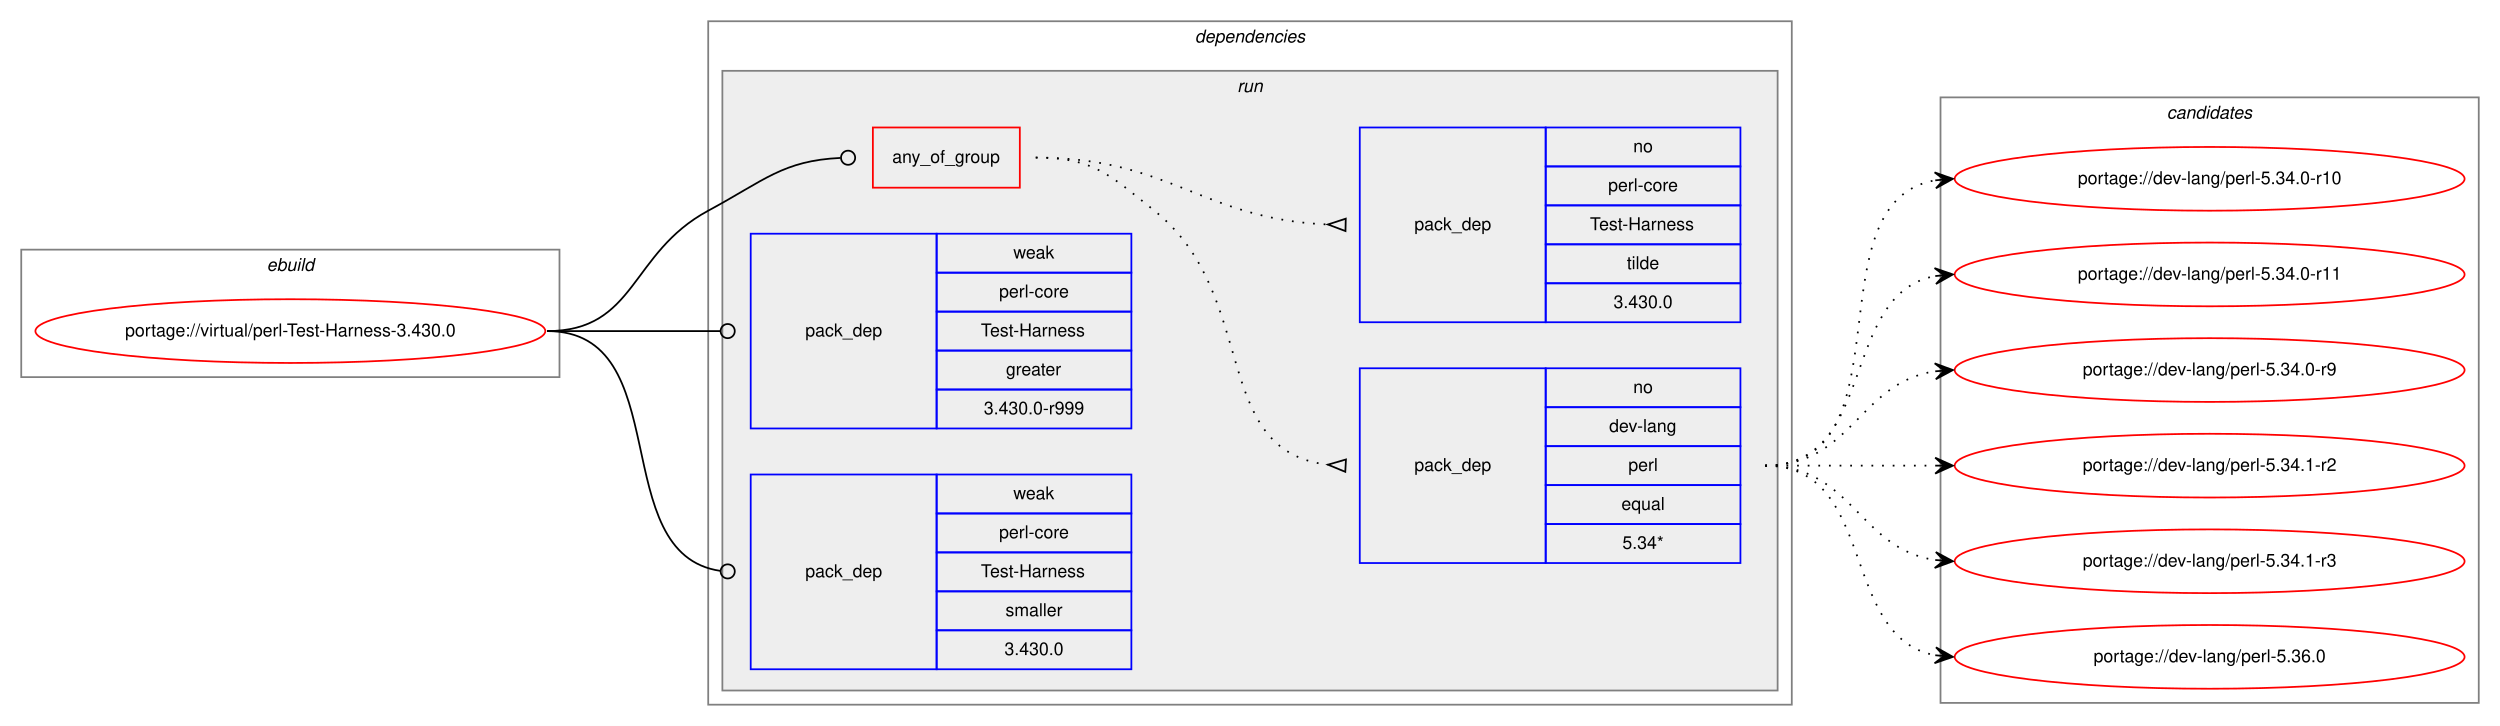
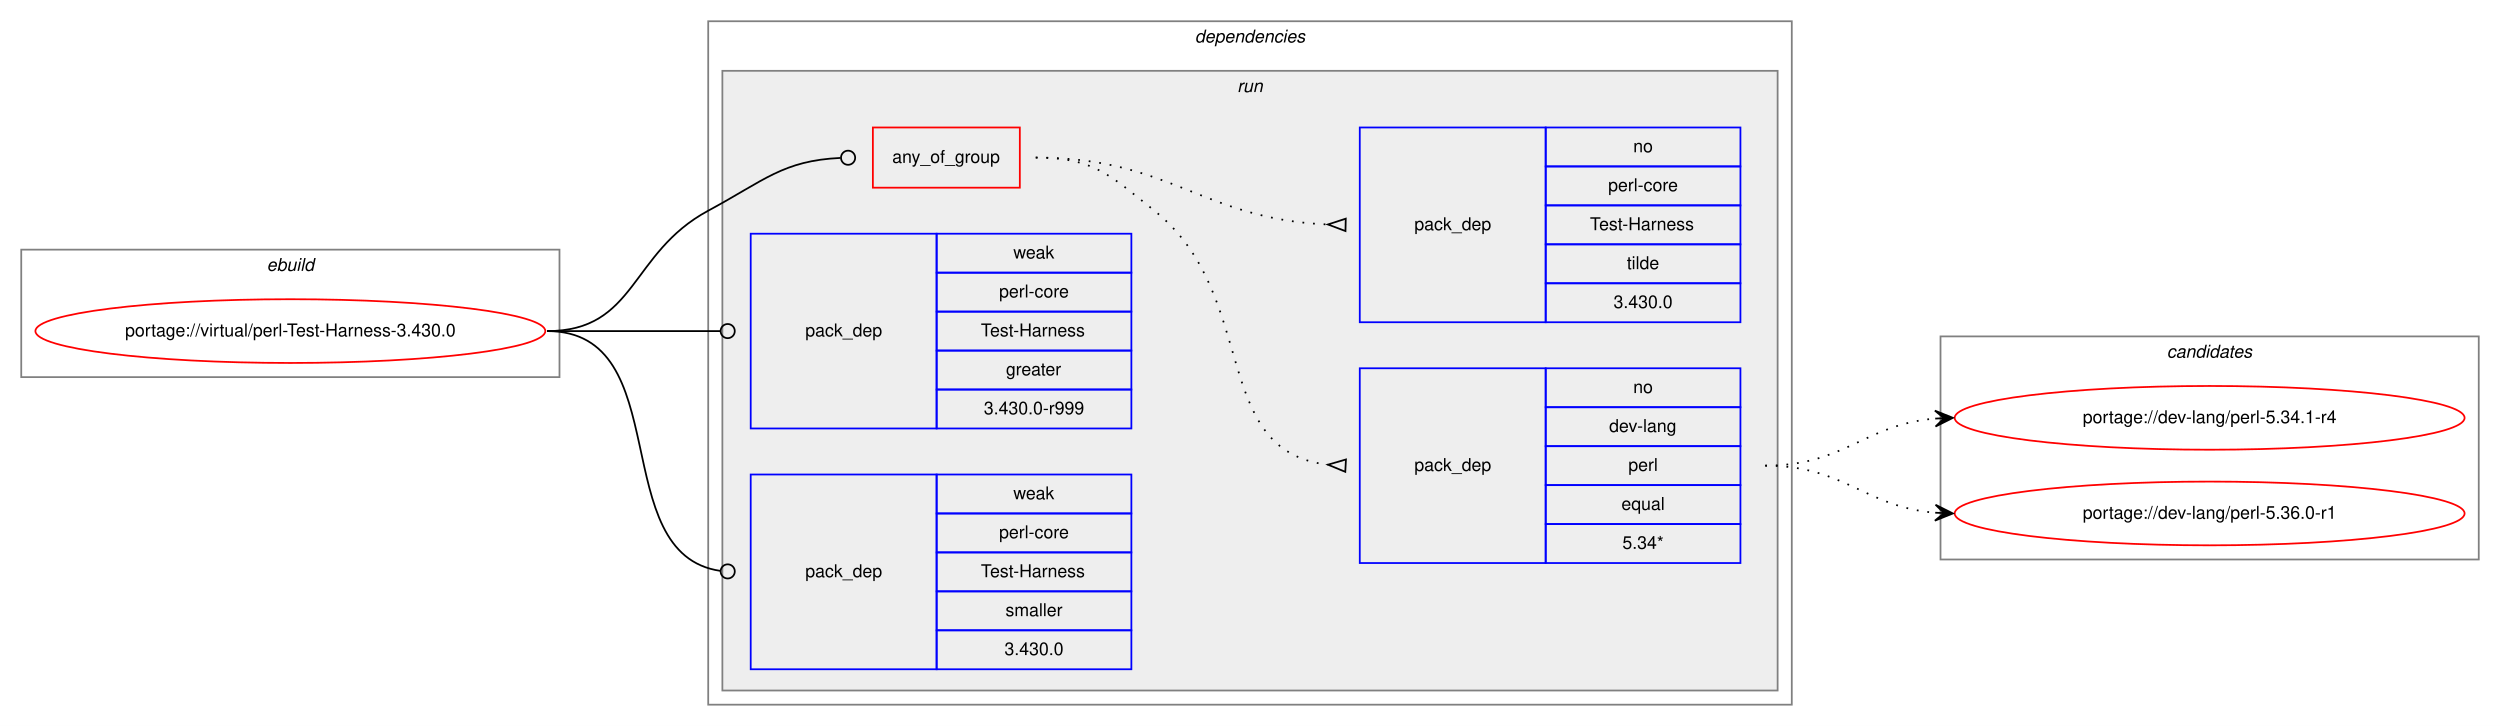
<svg xmlns="http://www.w3.org/2000/svg" xmlns:xlink="http://www.w3.org/1999/xlink" width="1412pt" height="410pt" viewBox="0.00 0.00 1412.00 410.00">
  <g id="graph0" class="graph" transform="scale(1 1) rotate(0) translate(4 406)">
    <polygon fill="white" stroke="transparent" points="-4,4 -4,-406 1408,-406 1408,4 -4,4" />
    <g id="clust1" class="cluster">
      <polygon fill="none" stroke="gray" points="8,-193 8,-265 312,-265 312,-193 8,-193" />
      <text text-anchor="start" x="146.66" y="-253" font-family="Helvetica,sans-Serif" font-style="italic" font-size="10.00">ebuild</text>
    </g>
    <g id="clust2" class="cluster">
      <polygon fill="none" stroke="gray" points="396,-8 396,-394 1008,-394 1008,-8 396,-8" />
      <text text-anchor="start" x="670.88" y="-382" font-family="Helvetica,sans-Serif" font-style="italic" font-size="10.00">dependencies</text>
    </g>
    <g id="clust5" class="cluster">
      <polygon fill="#eeeeee" stroke="gray" points="404,-16 404,-366 1000,-366 1000,-16 404,-16" />
      <text text-anchor="start" x="694.78" y="-354" font-family="Helvetica,sans-Serif" font-style="italic" font-size="10.00">run</text>
    </g>
    <g id="clust11" class="cluster">
-       <polygon fill="none" stroke="gray" points="1092,-9 1092,-351 1396,-351 1396,-9 1092,-9" />
-       <text text-anchor="start" x="1219.82" y="-339" font-family="Helvetica,sans-Serif" font-style="italic" font-size="10.00">candidates</text>
+       <polygon fill="none" stroke="gray" points="1092,-90 1092,-216 1396,-216 1396,-90 1092,-90" />
+       <text text-anchor="start" x="1219.82" y="-204" font-family="Helvetica,sans-Serif" font-style="italic" font-size="10.00">candidates</text>
    </g>
    <g id="node1" class="node">
      <g id="a_node1">
        <a xlink:href="../virtual/perl-Test-Harness-3.430.0.svg" xlink:title="portage://virtual/perl-Test-Harness-3.430.0">
          <ellipse fill="none" stroke="red" cx="160" cy="-219" rx="144" ry="18" />
          <text text-anchor="middle" x="160" y="-216" font-family="Helvetica,sans-Serif" font-size="10.00">portage://virtual/perl-Test-Harness-3.430.0</text>
        </a>
      </g>
    </g>
    <g id="node2" class="node">
      <polygon fill="none" stroke="red" points="489,-300 489,-334 572,-334 572,-300 489,-300" />
      <text text-anchor="start" x="499.93" y="-314" font-family="Helvetica,sans-Serif" font-size="10.00">any_of_group</text>
    </g>
    <g id="edge3" class="edge">
      <path fill="none" stroke="black" d="M305,-219C355.49,-219 351.55,-263.05 396,-287 427.97,-304.23 438.26,-315.27 470.74,-316.81" />
      <ellipse fill="none" stroke="black" cx="475" cy="-316.91" rx="4" ry="4" />
    </g>
    <g id="node5" class="node">
      <polygon fill="none" stroke="blue" points="420,-164 420,-274 525,-274 525,-164 420,-164" />
      <text text-anchor="start" x="450.82" y="-216" font-family="Helvetica,sans-Serif" font-size="10.00">pack_dep</text>
      <polygon fill="none" stroke="blue" points="525,-252 525,-274 635,-274 635,-252 525,-252" />
      <text text-anchor="start" x="568.33" y="-260" font-family="Helvetica,sans-Serif" font-size="10.00">weak</text>
      <polygon fill="none" stroke="blue" points="525,-230 525,-252 635,-252 635,-230 525,-230" />
      <text text-anchor="start" x="560.28" y="-238" font-family="Helvetica,sans-Serif" font-size="10.00">perl-core</text>
      <polygon fill="none" stroke="blue" points="525,-208 525,-230 635,-230 635,-208 525,-208" />
      <text text-anchor="start" x="550" y="-216" font-family="Helvetica,sans-Serif" font-size="10.00">Test-Harness</text>
      <polygon fill="none" stroke="blue" points="525,-186 525,-208 635,-208 635,-186 525,-186" />
      <text text-anchor="start" x="564.16" y="-194" font-family="Helvetica,sans-Serif" font-size="10.00">greater</text>
      <polygon fill="none" stroke="blue" points="525,-164 525,-186 635,-186 635,-164 525,-164" />
      <text text-anchor="start" x="551.66" y="-172" font-family="Helvetica,sans-Serif" font-size="10.00">3.430.0-r999</text>
    </g>
    <g id="edge4" class="edge">
      <path fill="none" stroke="black" d="M305,-219C349.26,-219 362.33,-219 402.82,-219" />
      <ellipse fill="none" stroke="black" cx="407" cy="-219" rx="4" ry="4" />
    </g>
    <g id="node6" class="node">
      <polygon fill="none" stroke="blue" points="420,-28 420,-138 525,-138 525,-28 420,-28" />
      <text text-anchor="start" x="450.82" y="-80" font-family="Helvetica,sans-Serif" font-size="10.00">pack_dep</text>
      <polygon fill="none" stroke="blue" points="525,-116 525,-138 635,-138 635,-116 525,-116" />
      <text text-anchor="start" x="568.33" y="-124" font-family="Helvetica,sans-Serif" font-size="10.00">weak</text>
      <polygon fill="none" stroke="blue" points="525,-94 525,-116 635,-116 635,-94 525,-94" />
      <text text-anchor="start" x="560.28" y="-102" font-family="Helvetica,sans-Serif" font-size="10.00">perl-core</text>
      <polygon fill="none" stroke="blue" points="525,-72 525,-94 635,-94 635,-72 525,-72" />
      <text text-anchor="start" x="550" y="-80" font-family="Helvetica,sans-Serif" font-size="10.00">Test-Harness</text>
      <polygon fill="none" stroke="blue" points="525,-50 525,-72 635,-72 635,-50 525,-50" />
      <text text-anchor="start" x="563.89" y="-58" font-family="Helvetica,sans-Serif" font-size="10.00">smaller</text>
      <polygon fill="none" stroke="blue" points="525,-28 525,-50 635,-50 635,-28 525,-28" />
      <text text-anchor="start" x="563.32" y="-36" font-family="Helvetica,sans-Serif" font-size="10.00">3.430.0</text>
    </g>
    <g id="edge5" class="edge">
      <path fill="none" stroke="black" d="M305,-219C378.79,-219 337.7,-92.91 402.97,-83.55" />
      <ellipse fill="none" stroke="black" cx="407.01" cy="-83.27" rx="4" ry="4" />
    </g>
    <g id="node3" class="node">
      <polygon fill="none" stroke="blue" points="764,-88 764,-198 869,-198 869,-88 764,-88" />
      <text text-anchor="start" x="794.82" y="-140" font-family="Helvetica,sans-Serif" font-size="10.00">pack_dep</text>
      <polygon fill="none" stroke="blue" points="869,-176 869,-198 979,-198 979,-176 869,-176" />
      <text text-anchor="start" x="918.44" y="-184" font-family="Helvetica,sans-Serif" font-size="10.00">no</text>
      <polygon fill="none" stroke="blue" points="869,-154 869,-176 979,-176 979,-154 869,-154" />
      <text text-anchor="start" x="904.83" y="-162" font-family="Helvetica,sans-Serif" font-size="10.00">dev-lang</text>
      <polygon fill="none" stroke="blue" points="869,-132 869,-154 979,-154 979,-132 869,-132" />
      <text text-anchor="start" x="915.67" y="-140" font-family="Helvetica,sans-Serif" font-size="10.00">perl</text>
      <polygon fill="none" stroke="blue" points="869,-110 869,-132 979,-132 979,-110 869,-110" />
      <text text-anchor="start" x="911.77" y="-118" font-family="Helvetica,sans-Serif" font-size="10.00">equal</text>
      <polygon fill="none" stroke="blue" points="869,-88 869,-110 979,-110 979,-88 869,-88" />
      <text text-anchor="start" x="912.33" y="-96" font-family="Helvetica,sans-Serif" font-size="10.00">5.34*</text>
    </g>
    <g id="edge1" class="edge">
      <path fill="none" stroke="black" stroke-dasharray="1,5" d="M581,-317C613.63,-317 622.51,-307.37 648,-287 707.69,-239.31 678.9,-151.36 745.89,-143.56" />
      <polygon fill="none" stroke="black" points="756.19,-146.49 746.02,-143.55 755.81,-139.51 756.19,-146.49" />
    </g>
    <g id="node4" class="node">
      <polygon fill="none" stroke="blue" points="764,-224 764,-334 869,-334 869,-224 764,-224" />
      <text text-anchor="start" x="794.82" y="-276" font-family="Helvetica,sans-Serif" font-size="10.00">pack_dep</text>
      <polygon fill="none" stroke="blue" points="869,-312 869,-334 979,-334 979,-312 869,-312" />
      <text text-anchor="start" x="918.44" y="-320" font-family="Helvetica,sans-Serif" font-size="10.00">no</text>
      <polygon fill="none" stroke="blue" points="869,-290 869,-312 979,-312 979,-290 869,-290" />
      <text text-anchor="start" x="904.28" y="-298" font-family="Helvetica,sans-Serif" font-size="10.00">perl-core</text>
      <polygon fill="none" stroke="blue" points="869,-268 869,-290 979,-290 979,-268 869,-268" />
      <text text-anchor="start" x="894" y="-276" font-family="Helvetica,sans-Serif" font-size="10.00">Test-Harness</text>
      <polygon fill="none" stroke="blue" points="869,-246 869,-268 979,-268 979,-246 869,-246" />
      <text text-anchor="start" x="914.83" y="-254" font-family="Helvetica,sans-Serif" font-size="10.00">tilde</text>
      <polygon fill="none" stroke="blue" points="869,-224 869,-246 979,-246 979,-224 869,-224" />
      <text text-anchor="start" x="907.32" y="-232" font-family="Helvetica,sans-Serif" font-size="10.00">3.430.0</text>
    </g>
    <g id="edge2" class="edge">
      <path fill="none" stroke="black" stroke-dasharray="1,5" d="M581,-317C657.01,-317 674.86,-282.34 745.65,-279.22" />
      <polygon fill="none" stroke="black" points="756.08,-282.5 746,-279.22 755.92,-275.5 756.08,-282.5" />
    </g>
    <g id="node7" class="node">
      <g id="a_node7">
-         <a xlink:href="../dev-lang/perl-5.34.0-r10.svg" xlink:title="portage://dev-lang/perl-5.34.0-r10">
-           <ellipse fill="none" stroke="red" cx="1244" cy="-305" rx="144" ry="18" />
-           <text text-anchor="middle" x="1244" y="-302" font-family="Helvetica,sans-Serif" font-size="10.00">portage://dev-lang/perl-5.34.0-r10</text>
+         <a xlink:href="../dev-lang/perl-5.34.1-r4.svg" xlink:title="portage://dev-lang/perl-5.34.1-r4">
+           <ellipse fill="none" stroke="red" cx="1244" cy="-170" rx="144" ry="18" />
+           <text text-anchor="middle" x="1244" y="-167" font-family="Helvetica,sans-Serif" font-size="10.00">portage://dev-lang/perl-5.34.1-r4</text>
        </a>
      </g>
    </g>
    <g id="edge6" class="edge">
-       <path fill="none" stroke="black" stroke-dasharray="1,5" d="M993,-143C1075.35,-143 1018.36,-291.38 1088.73,-304.13" />
-       <polygon fill="black" stroke="black" points="1099,-305 1088.66,-308.64 1094.02,-304.58 1089.04,-304.15 1089.04,-304.15 1089.04,-304.15 1094.02,-304.58 1089.42,-299.67 1099,-305 1099,-305" />
+       <path fill="none" stroke="black" stroke-dasharray="1,5" d="M993,-143C1038.01,-143 1048.86,-166.14 1088.8,-169.58" />
+       <polygon fill="black" stroke="black" points="1099,-170 1088.82,-174.08 1094,-169.79 1089.01,-169.58 1089.01,-169.58 1089.01,-169.58 1094,-169.79 1089.2,-165.09 1099,-170 1099,-170" />
    </g>
    <g id="node8" class="node">
      <g id="a_node8">
-         <a xlink:href="../dev-lang/perl-5.34.0-r11.svg" xlink:title="portage://dev-lang/perl-5.34.0-r11">
-           <ellipse fill="none" stroke="red" cx="1244" cy="-251" rx="144" ry="18" />
-           <text text-anchor="middle" x="1244" y="-248" font-family="Helvetica,sans-Serif" font-size="10.00">portage://dev-lang/perl-5.34.0-r11</text>
+         <a xlink:href="../dev-lang/perl-5.36.0-r1.svg" xlink:title="portage://dev-lang/perl-5.36.0-r1">
+           <ellipse fill="none" stroke="red" cx="1244" cy="-116" rx="144" ry="18" />
+           <text text-anchor="middle" x="1244" y="-113" font-family="Helvetica,sans-Serif" font-size="10.00">portage://dev-lang/perl-5.36.0-r1</text>
        </a>
      </g>
    </g>
    <g id="edge7" class="edge">
-       <path fill="none" stroke="black" stroke-dasharray="1,5" d="M993,-143C1056.58,-143 1034.58,-239.51 1088.79,-250.07" />
-       <polygon fill="black" stroke="black" points="1099,-251 1088.63,-254.57 1094.02,-250.54 1089.04,-250.09 1089.04,-250.09 1089.04,-250.09 1094.02,-250.54 1089.45,-245.61 1099,-251 1099,-251" />
-     </g>
-     <g id="node9" class="node">
-       <g id="a_node9">
-         <a xlink:href="../dev-lang/perl-5.34.0-r9.svg" xlink:title="portage://dev-lang/perl-5.34.0-r9">
-           <ellipse fill="none" stroke="red" cx="1244" cy="-197" rx="144" ry="18" />
-           <text text-anchor="middle" x="1244" y="-194" font-family="Helvetica,sans-Serif" font-size="10.00">portage://dev-lang/perl-5.34.0-r9</text>
-         </a>
-       </g>
-     </g>
-     <g id="edge8" class="edge">
-       <path fill="none" stroke="black" stroke-dasharray="1,5" d="M993,-143C1042.26,-143 1045.85,-189.87 1088.86,-196.28" />
-       <polygon fill="black" stroke="black" points="1099,-197 1088.71,-200.78 1094.01,-196.64 1089.03,-196.29 1089.03,-196.29 1089.03,-196.29 1094.01,-196.64 1089.35,-191.8 1099,-197 1099,-197" />
-     </g>
-     <g id="node10" class="node">
-       <g id="a_node10">
-         <a xlink:href="../dev-lang/perl-5.34.1-r2.svg" xlink:title="portage://dev-lang/perl-5.34.1-r2">
-           <ellipse fill="none" stroke="red" cx="1244" cy="-143" rx="144" ry="18" />
-           <text text-anchor="middle" x="1244" y="-140" font-family="Helvetica,sans-Serif" font-size="10.00">portage://dev-lang/perl-5.34.1-r2</text>
-         </a>
-       </g>
-     </g>
-     <g id="edge9" class="edge">
-       <path fill="none" stroke="black" stroke-dasharray="1,5" d="M993,-143C1036.43,-143 1049.83,-143 1088.57,-143" />
-       <polygon fill="black" stroke="black" points="1099,-143 1089,-147.5 1094,-143 1089,-143 1089,-143 1089,-143 1094,-143 1089,-138.5 1099,-143 1099,-143" />
-     </g>
-     <g id="node11" class="node">
-       <g id="a_node11">
-         <a xlink:href="../dev-lang/perl-5.34.1-r3.svg" xlink:title="portage://dev-lang/perl-5.34.1-r3">
-           <ellipse fill="none" stroke="red" cx="1244" cy="-89" rx="144" ry="18" />
-           <text text-anchor="middle" x="1244" y="-86" font-family="Helvetica,sans-Serif" font-size="10.00">portage://dev-lang/perl-5.34.1-r3</text>
-         </a>
-       </g>
-     </g>
-     <g id="edge10" class="edge">
-       <path fill="none" stroke="black" stroke-dasharray="1,5" d="M993,-143C1042.26,-143 1045.85,-96.13 1088.86,-89.72" />
-       <polygon fill="black" stroke="black" points="1099,-89 1089.35,-94.2 1094.01,-89.36 1089.03,-89.71 1089.03,-89.71 1089.03,-89.71 1094.01,-89.36 1088.71,-85.22 1099,-89 1099,-89" />
-     </g>
-     <g id="node12" class="node">
-       <g id="a_node12">
-         <a xlink:href="../dev-lang/perl-5.36.0.svg" xlink:title="portage://dev-lang/perl-5.36.0">
-           <ellipse fill="none" stroke="red" cx="1244" cy="-35" rx="144" ry="18" />
-           <text text-anchor="middle" x="1244" y="-32" font-family="Helvetica,sans-Serif" font-size="10.00">portage://dev-lang/perl-5.36.0</text>
-         </a>
-       </g>
-     </g>
-     <g id="edge11" class="edge">
-       <path fill="none" stroke="black" stroke-dasharray="1,5" d="M993,-143C1056.58,-143 1034.58,-46.49 1088.79,-35.93" />
-       <polygon fill="black" stroke="black" points="1099,-35 1089.45,-40.39 1094.02,-35.46 1089.04,-35.91 1089.04,-35.91 1089.04,-35.91 1094.02,-35.46 1088.63,-31.43 1099,-35 1099,-35" />
+       <path fill="none" stroke="black" stroke-dasharray="1,5" d="M993,-143C1038.01,-143 1048.86,-119.86 1088.8,-116.42" />
+       <polygon fill="black" stroke="black" points="1099,-116 1089.2,-120.91 1094,-116.21 1089.01,-116.42 1089.01,-116.42 1089.01,-116.42 1094,-116.21 1088.82,-111.92 1099,-116 1099,-116" />
    </g>
  </g>
</svg>
